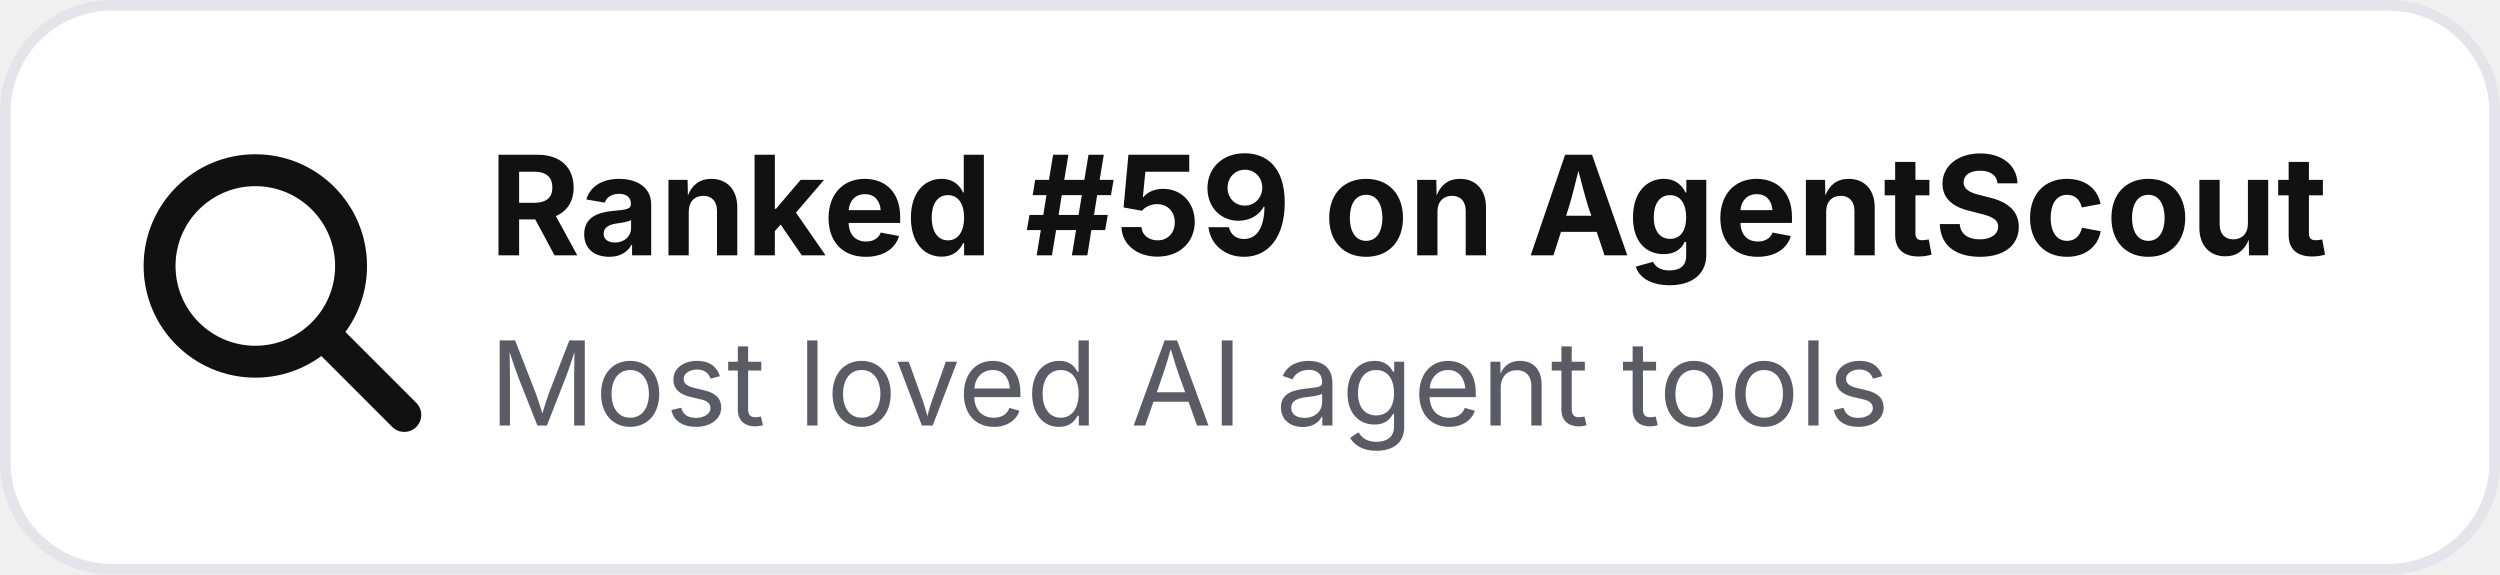
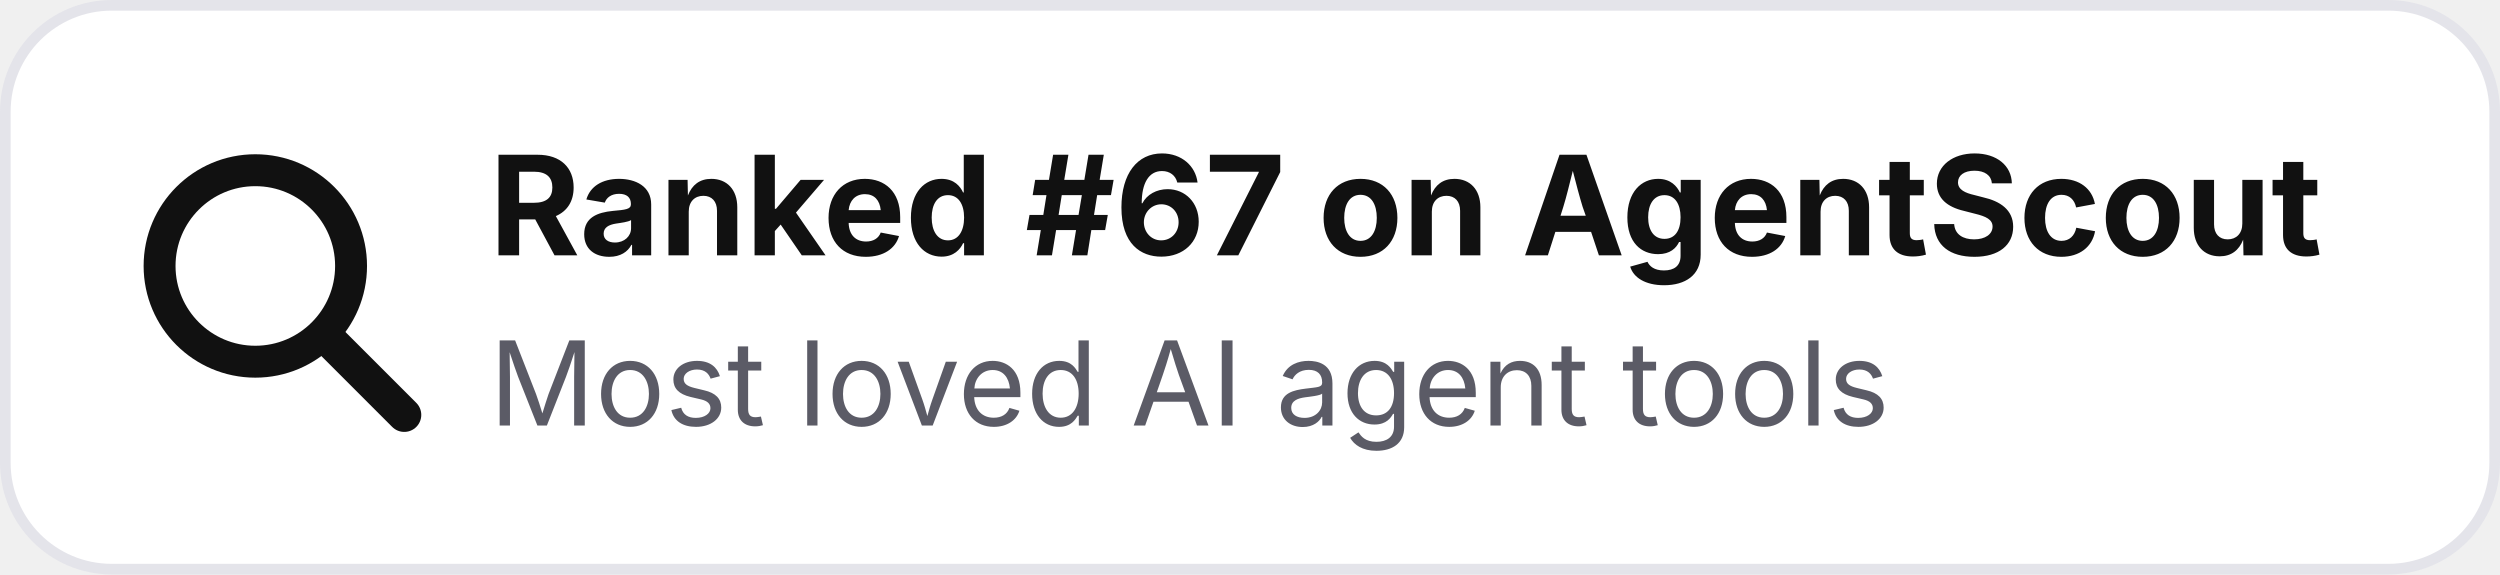
- <svg xmlns="http://www.w3.org/2000/svg" width="235" height="54" viewBox="0 0 235 54" role="img" aria-label="Ranked #59 on AgentScout">
+ <svg xmlns="http://www.w3.org/2000/svg" width="235" height="54" viewBox="0 0 235 54" role="img" aria-label="Ranked #67 on AgentScout">
  <rect x=".5" y=".5" width="234" height="53" rx="10" fill="#ffffff" stroke="#e4e4ea" />
  <circle cx="24" cy="25" r="9" fill="none" stroke="#111111" stroke-width="3" />
  <path d="M31 32l7 7" stroke="#111111" stroke-width="3.2" stroke-linecap="round" />
-   <text x="46" y="24" font-family="Inter,Segoe UI,Arial,sans-serif" font-size="13" font-weight="700" fill="#111111">Ranked #59 on AgentScout</text>
+   <text x="46" y="24" font-family="Inter,Segoe UI,Arial,sans-serif" font-size="13" font-weight="700" fill="#111111">Ranked #67 on AgentScout</text>
  <text x="46" y="40" font-family="Inter,Segoe UI,Arial,sans-serif" font-size="11" fill="#5b5b66">Most loved AI agent tools</text>
</svg>
